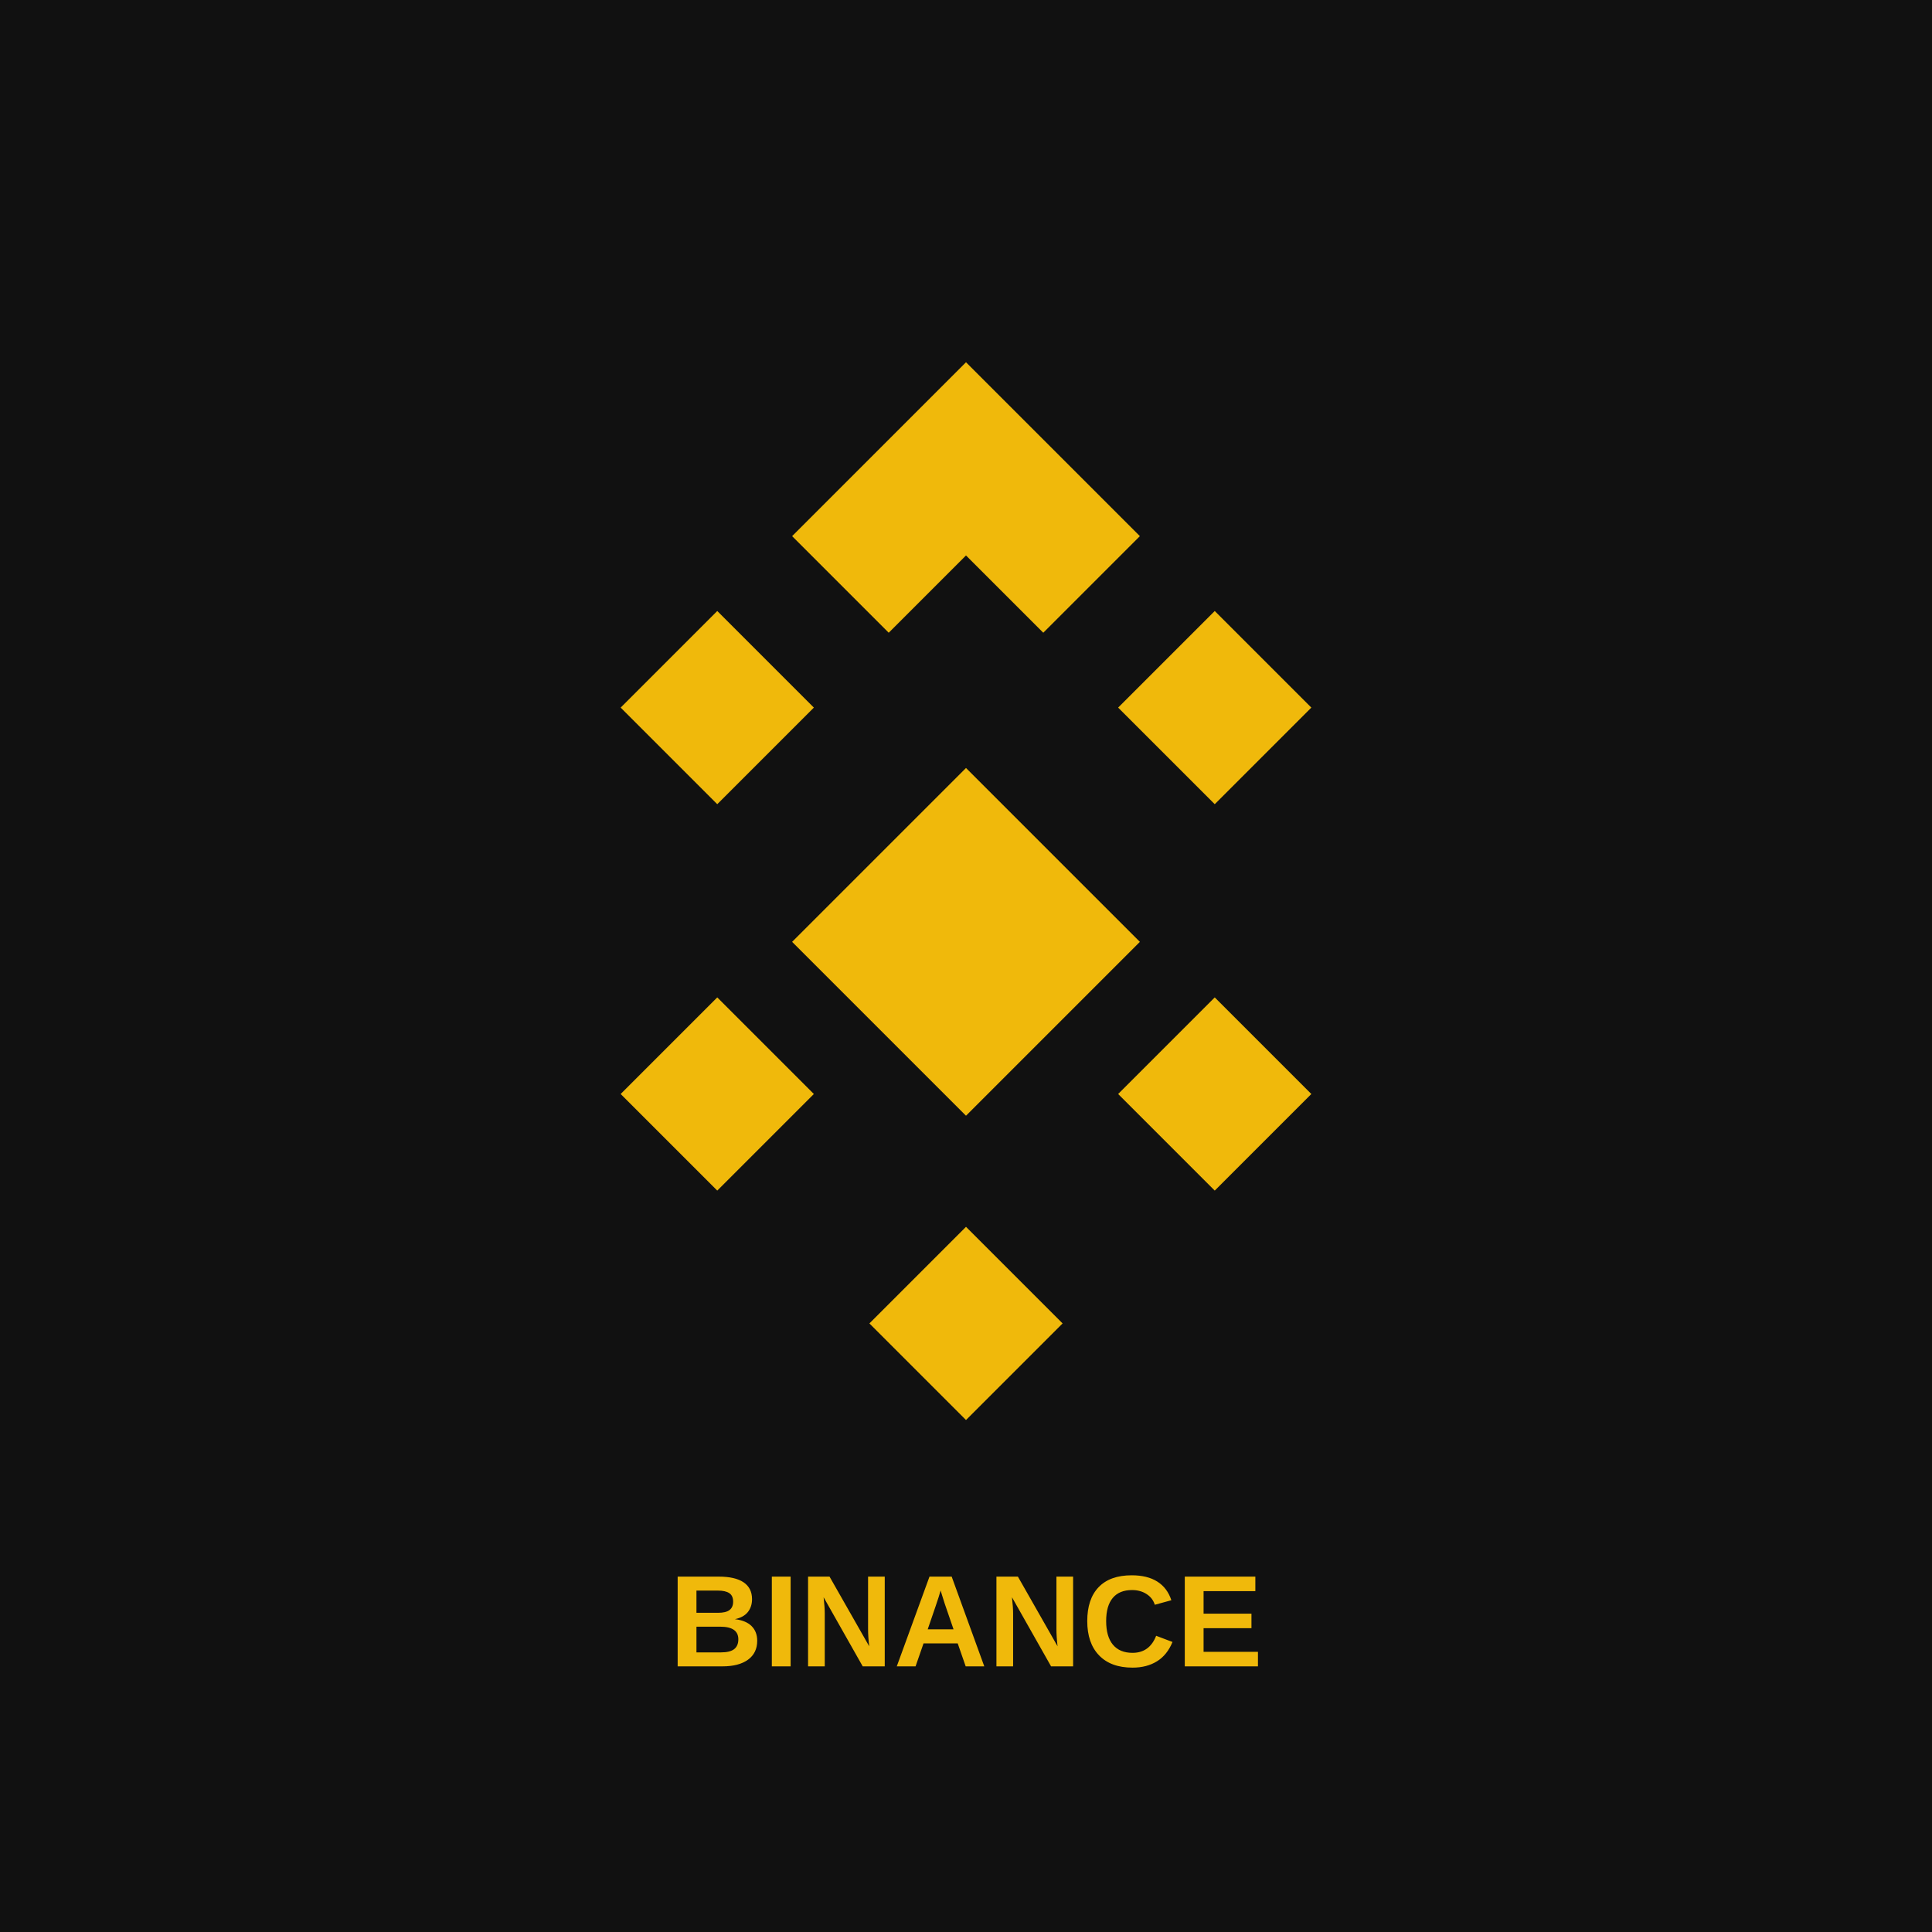
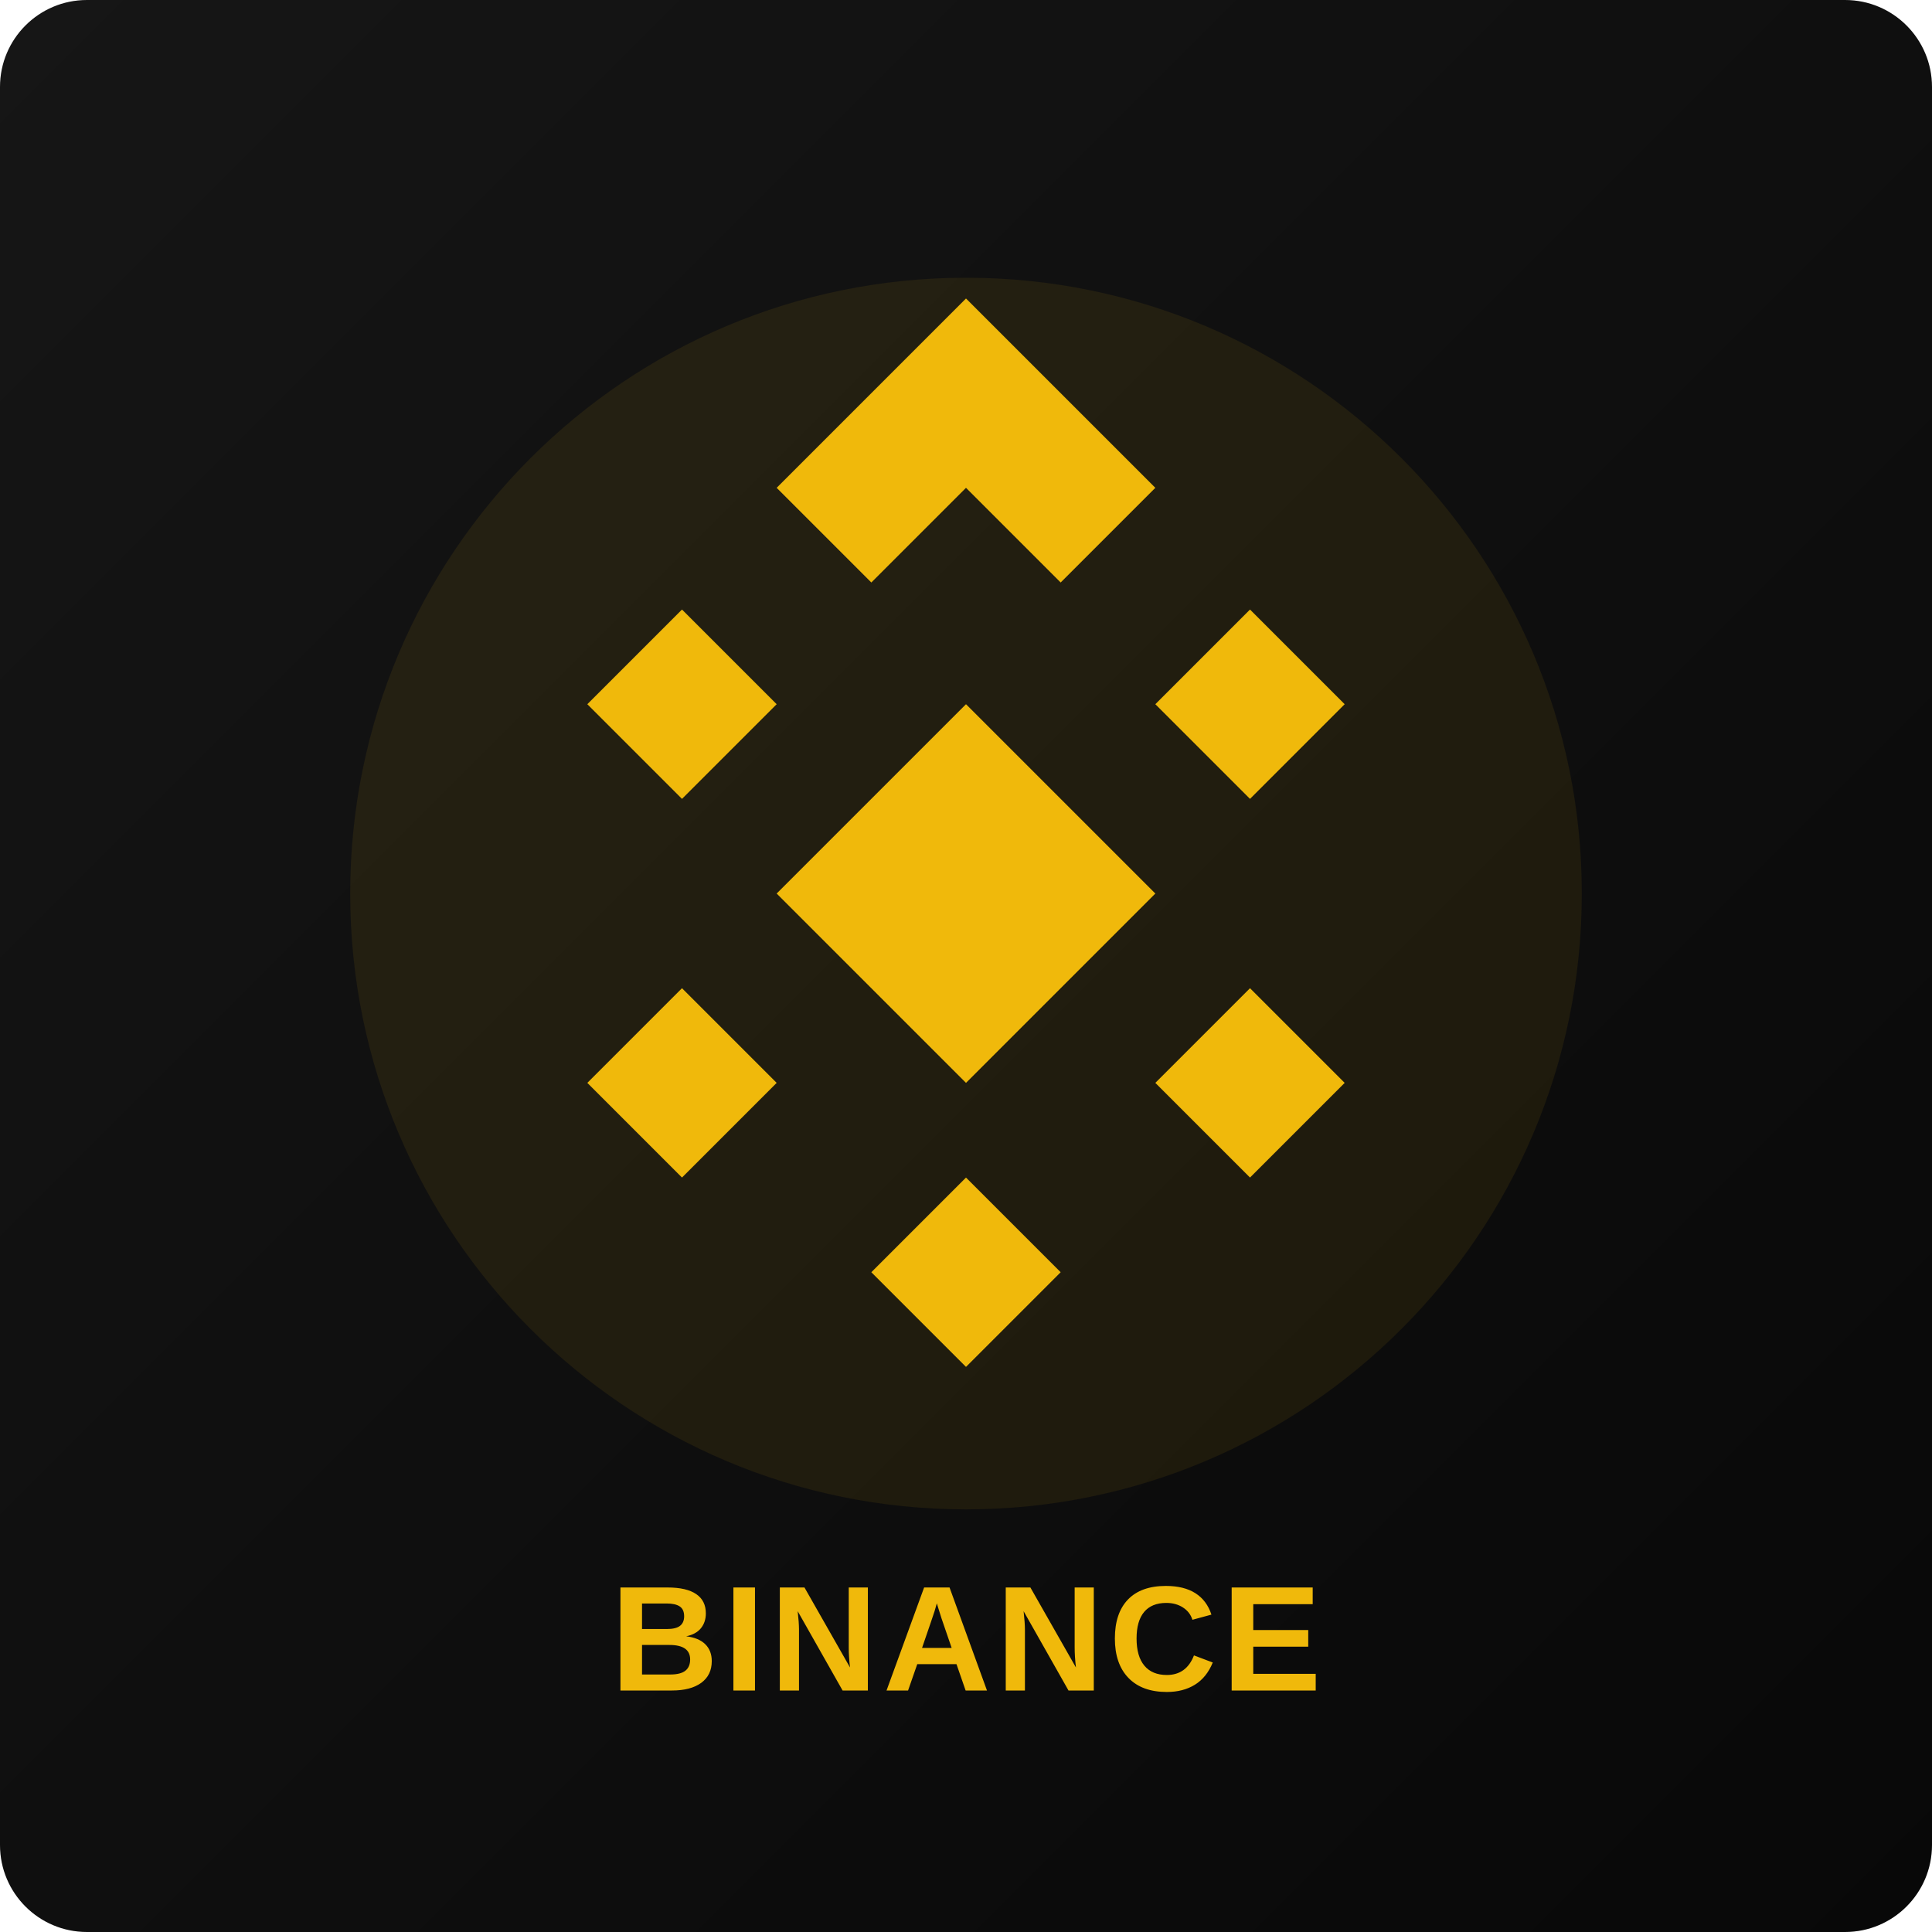
<svg xmlns="http://www.w3.org/2000/svg" viewBox="0 0 800 800" role="img" aria-label="Binance">
-   <rect width="800" height="800" fill="#111" />
-   <g fill="#f0b90b" transform="translate(400 365)">
-     <path d="M0-215l72 72-40 40-32-32-32 32-40-40z" />
-     <path d="M-103-112l40 40-40 40-40-40z" />
-     <path d="M103-112l40 40-40 40-40-40z" />
-     <path d="M0-47l72 72-72 72-72-72z" />
-     <path d="M-103 48l40 40-40 40-40-40z" />
-     <path d="M103 48l40 40-40 40-40-40z" />
-     <path d="M0 143l40 40-40 40-40-40z" />
+   <defs>
+     <linearGradient id="b" x1="0" y1="0" x2="1" y2="1">
+       <stop stop-color="#161616" />
+       <stop offset="1" stop-color="#080808" />
+     </linearGradient>
+   </defs>
+   <rect width="800" height="800" rx="36" fill="url(#b)" />
+   <circle cx="400" cy="370" r="255" fill="#f0b90b" opacity=".08" />
+   <g fill="#f0b90b" transform="translate(400 370) scale(1.12)">
+     <path d="M0-220l70 70-35 35-35-35-35 35-35-35z" />
+     <path d="M-105-105l35 35-35 35-35-35z" />
+     <path d="M105-105l35 35-35 35-35-35z" />
+     <path d="M0-70l70 70-70 70-70-70z" />
+     <path d="M-105 35l35 35-35 35-35-35z" />
+     <path d="M105 35l35 35-35 35-35-35z" />
+     <path d="M0 105l35 35-35 35-35-35z" />
  </g>
-   <text x="400" y="690" text-anchor="middle" font-family="Arial,sans-serif" font-size="54" font-weight="800" fill="#f0b90b">BINANCE</text>
+   <text x="400" y="700" text-anchor="middle" font-family="Arial,sans-serif" font-size="62" font-weight="900" letter-spacing="2" fill="#f0b90b">BINANCE</text>
</svg>
